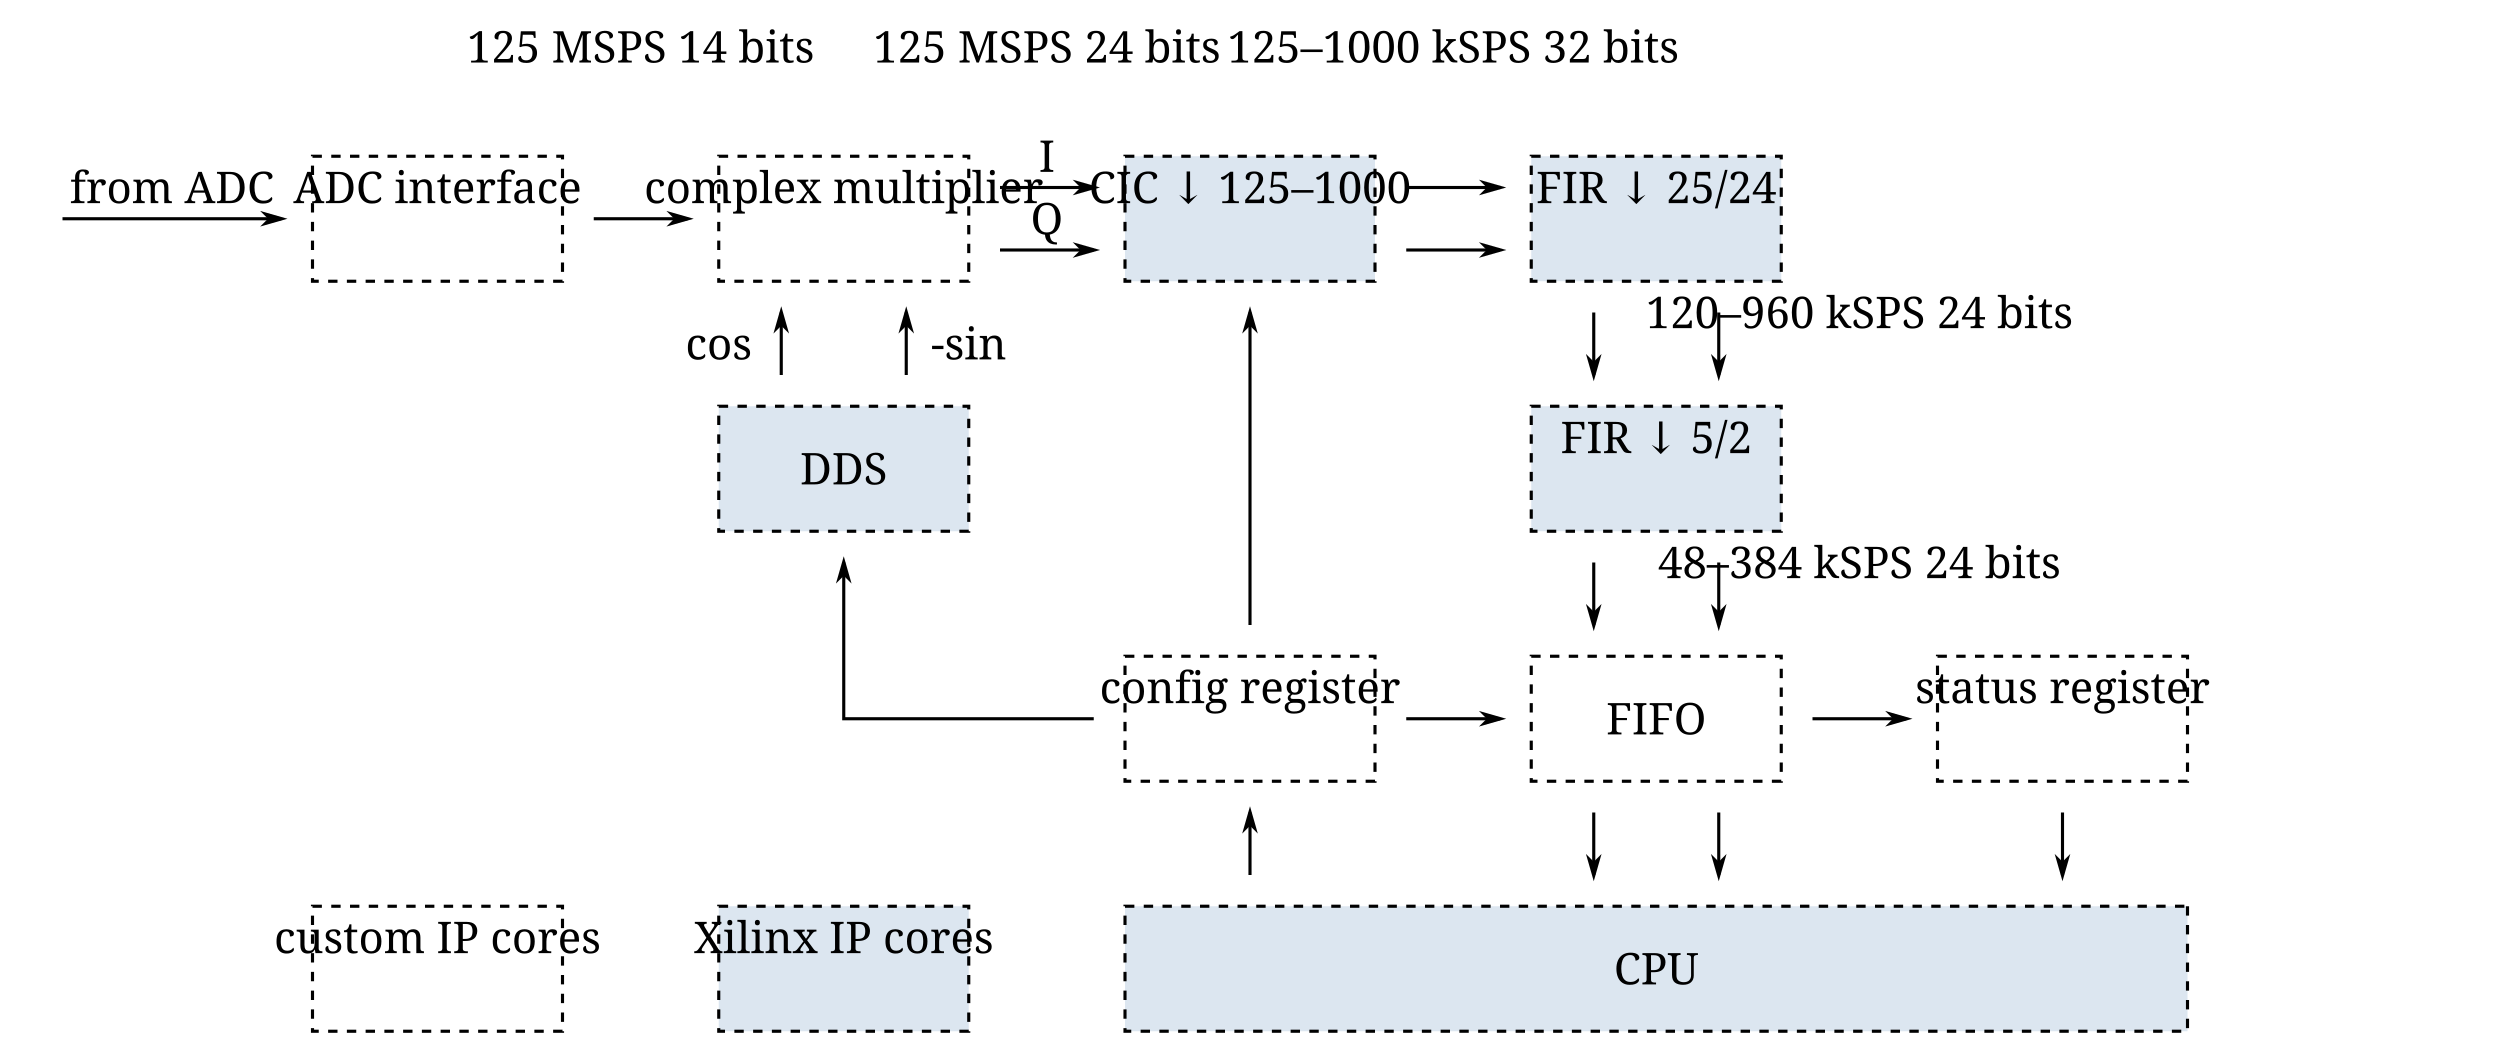
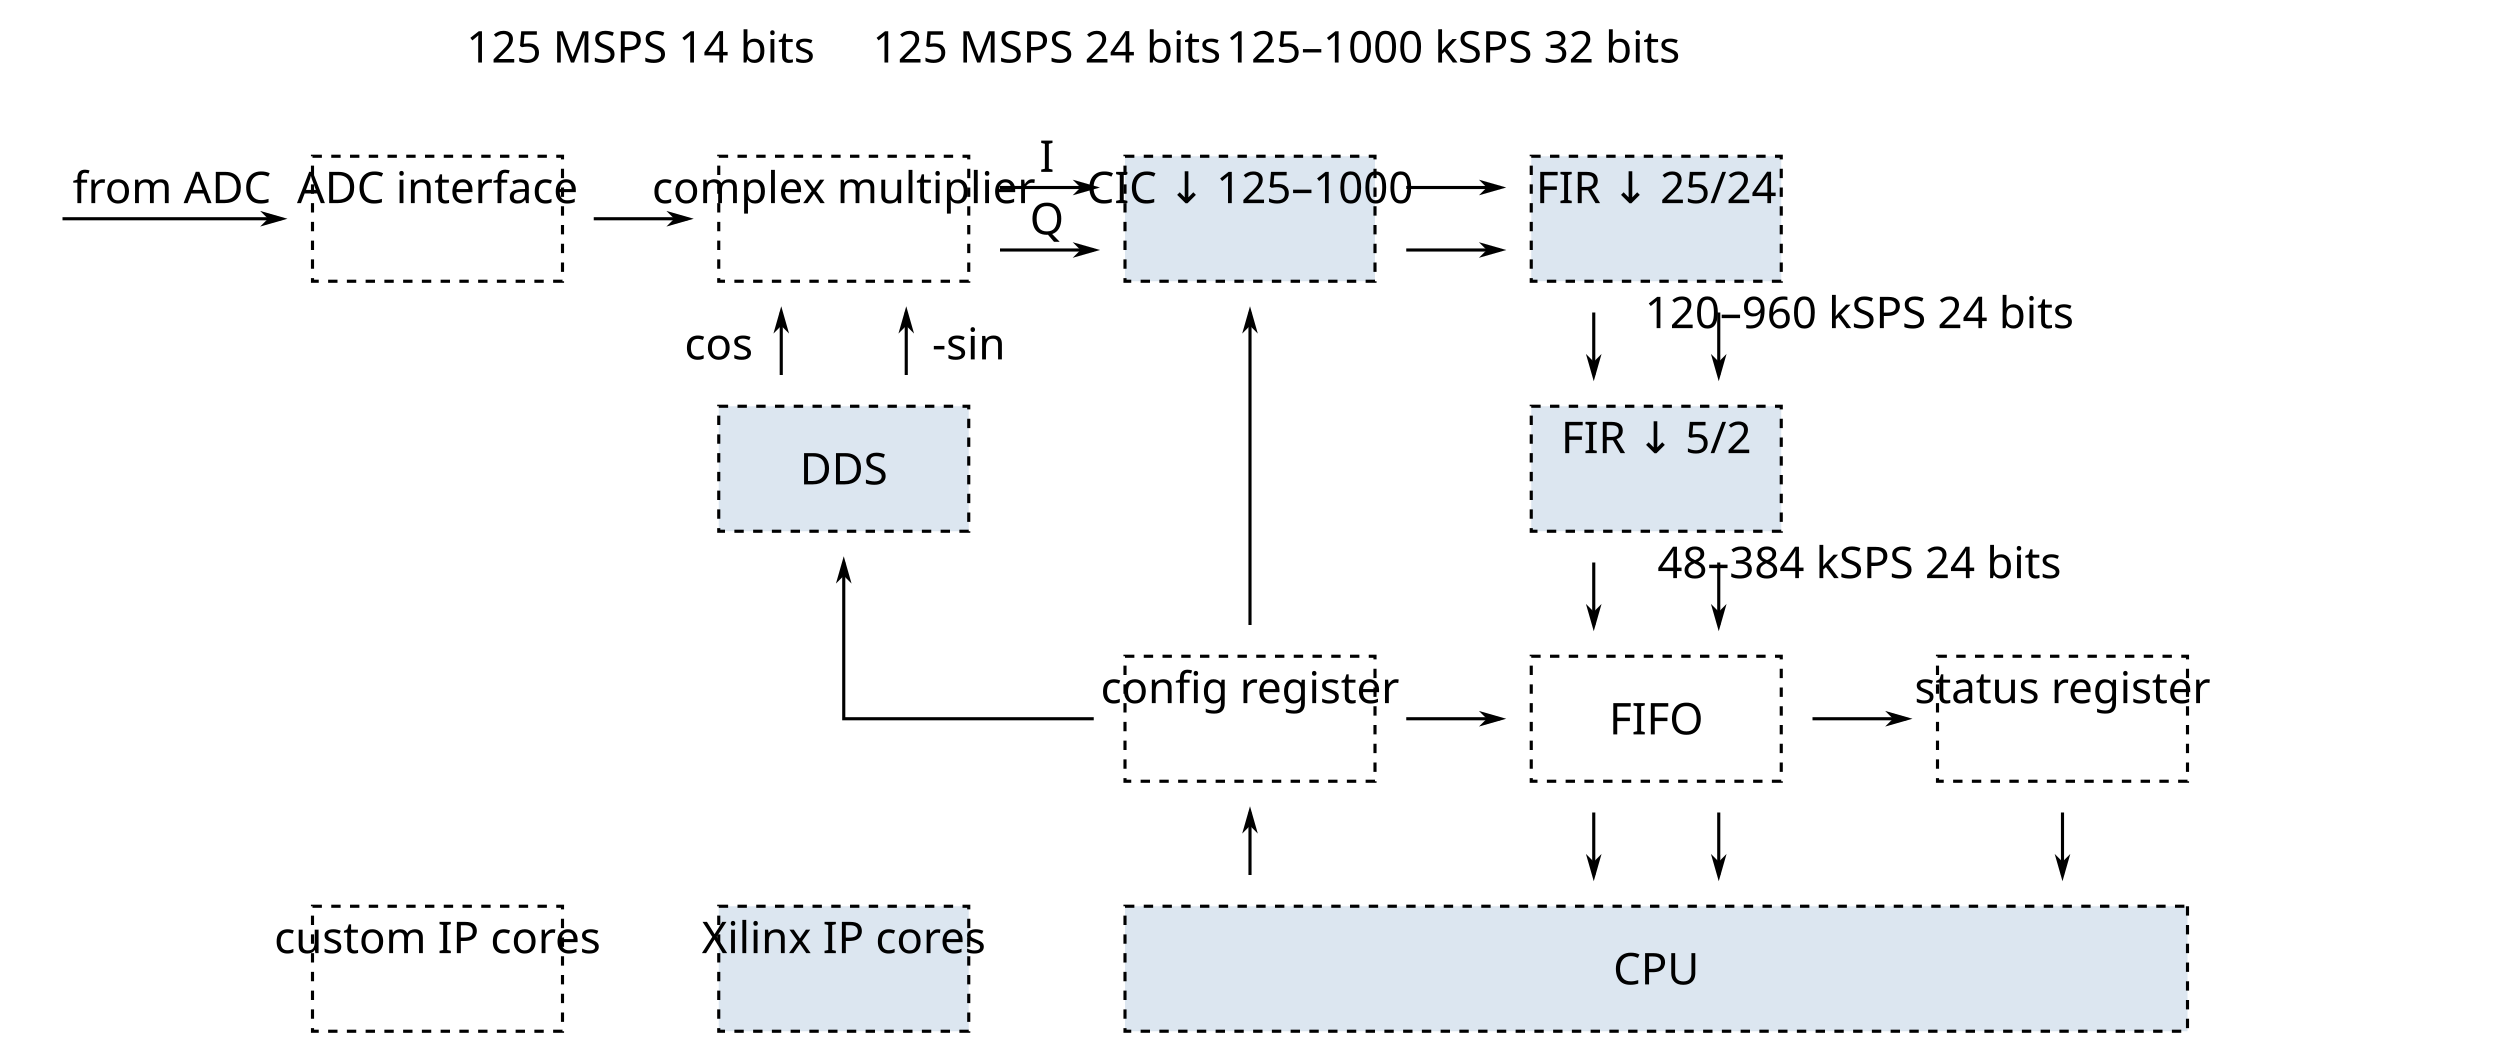
<svg xmlns="http://www.w3.org/2000/svg" width="800" height="340" version="1.1">
  <defs>
    <marker id="Arrow1L" overflow="visible" markerHeight="5" markerWidth="8.75" orient="auto-start-reverse" preserveAspectRatio="xMidYMid" refX="4.25" viewBox="0 0 8.75 5">
      <path transform="scale(-.5)" d="m0 0 5-5-17.5 5 17.5 5z" fill="context-stroke" fill-rule="evenodd" />
    </marker>
  </defs>
  <rect x="360" y="50" width="80" height="40" fill="#dce6f0" stroke="#000000" stroke-dasharray="3, 3" />
  <rect x="100" y="50" width="80" height="40" fill="none" stroke="#000000" stroke-dasharray="3, 3" />
  <rect x="230" y="50" width="80" height="40" fill="none" stroke="#000000" stroke-dasharray="3, 3" />
  <rect x="230" y="130" width="80" height="40" fill="#dce6f0" stroke="#000000" stroke-dasharray="3, 3" />
  <rect x="490" y="130" width="80" height="40" fill="#dce6f0" stroke="#000000" stroke-dasharray="3, 3" />
-   <text x="140" y="65" fill="#000000" font-family="Cambria" font-size="14px" text-align="center" text-anchor="middle" style="line-height:1.25">
+   <text x="140" y="65" fill="#000000" font-family="Carlito" font-size="14px" text-align="center" text-anchor="middle" style="line-height:1.25">
    <tspan>ADC</tspan>
    <tspan>interface</tspan>
  </text>
-   <text x="335" y="55" fill="#000000" font-family="Cambria" font-size="14px" text-align="center" text-anchor="middle" style="line-height:1.25">
+   <text x="335" y="55" fill="#000000" font-family="Carlito" font-size="14px" text-align="center" text-anchor="middle" style="line-height:1.25">
    <tspan>I</tspan>
  </text>
-   <text x="335" y="75" fill="#000000" font-family="Cambria" font-size="14px" text-align="center" text-anchor="middle" style="line-height:1.25">
+   <text x="335" y="75" fill="#000000" font-family="Carlito" font-size="14px" text-align="center" text-anchor="middle" style="line-height:1.25">
    <tspan>Q</tspan>
  </text>
-   <text x="335" y="20" fill="#000000" font-family="Cambria" font-size="14px" text-align="center" text-anchor="middle" style="line-height:1.25">
+   <text x="335" y="20" fill="#000000" font-family="Carlito" font-size="14px" text-align="center" text-anchor="middle" style="line-height:1.25">
    <tspan>125 MSPS</tspan>
    <tspan>24 bits</tspan>
  </text>
  <path d="m320 60h30" fill="none" marker-end="url(#Arrow1L)" stroke="#000000" />
  <path d="m320 80h30" fill="none" marker-end="url(#Arrow1L)" stroke="#000000" />
  <path d="m250 120v-20" fill="none" marker-end="url(#Arrow1L)" stroke="#000000" />
  <path d="m290 120v-20" fill="none" marker-end="url(#Arrow1L)" stroke="#000000" />
-   <text x="400" y="65" fill="#000000" font-family="Cambria" font-size="14px" text-align="center" text-anchor="middle" style="line-height:1.25">
+   <text x="400" y="65" fill="#000000" font-family="Carlito" font-size="14px" text-align="center" text-anchor="middle" style="line-height:1.25">
    <tspan>CIC</tspan>
    <tspan>↓ 125–1000</tspan>
  </text>
  <path d="m510 100v20" fill="none" marker-end="url(#Arrow1L)" stroke="#000000" />
  <path d="m550 100v20" fill="none" marker-end="url(#Arrow1L)" stroke="#000000" />
-   <text x="270" y="65" fill="#000000" font-family="Cambria" font-size="14px" text-align="center" text-anchor="middle" style="line-height:1.25">
+   <text x="270" y="65" fill="#000000" font-family="Carlito" font-size="14px" text-align="center" text-anchor="middle" style="line-height:1.25">
    <tspan>complex</tspan>
    <tspan>multiplier</tspan>
  </text>
-   <text x="270" y="155" fill="#000000" font-family="Cambria" font-size="14px" text-align="center" text-anchor="middle" style="line-height:1.25">
+   <text x="270" y="155" fill="#000000" font-family="Carlito" font-size="14px" text-align="center" text-anchor="middle" style="line-height:1.25">
    <tspan>DDS</tspan>
  </text>
-   <text x="230" y="115" fill="#000000" font-family="Cambria" font-size="14px" text-align="center" text-anchor="middle" style="line-height:1.25">
+   <text x="230" y="115" fill="#000000" font-family="Carlito" font-size="14px" text-align="center" text-anchor="middle" style="line-height:1.25">
    <tspan>cos</tspan>
  </text>
-   <text x="310" y="115" fill="#000000" font-family="Cambria" font-size="14px" text-align="center" text-anchor="middle" style="line-height:1.25">
+   <text x="310" y="115" fill="#000000" font-family="Carlito" font-size="14px" text-align="center" text-anchor="middle" style="line-height:1.25">
    <tspan>-sin</tspan>
  </text>
-   <text x="465" y="20" fill="#000000" font-family="Cambria" font-size="14px" text-align="center" text-anchor="middle" style="line-height:1.25">
+   <text x="465" y="20" fill="#000000" font-family="Carlito" font-size="14px" text-align="center" text-anchor="middle" style="line-height:1.25">
    <tspan>125–1000 kSPS</tspan>
    <tspan>32 bits</tspan>
  </text>
  <path d="m190 70h30" fill="none" marker-end="url(#Arrow1L)" stroke="#000000" />
  <path d="m450 60h30" fill="none" marker-end="url(#Arrow1L)" stroke="#000000" />
  <path d="m450 80h30" fill="none" marker-end="url(#Arrow1L)" stroke="#000000" />
  <path d="m510 180v20" fill="none" marker-end="url(#Arrow1L)" stroke="#000000" />
  <path d="m550 180v20" fill="none" marker-end="url(#Arrow1L)" stroke="#000000" />
-   <text x="595" y="105" fill="#000000" font-family="Cambria" font-size="14px" text-align="center" text-anchor="middle" style="line-height:1.25">
+   <text x="595" y="105" fill="#000000" font-family="Carlito" font-size="14px" text-align="center" text-anchor="middle" style="line-height:1.25">
    <tspan>120–960 kSPS</tspan>
    <tspan>24 bits</tspan>
  </text>
  <rect x="100" y="290" width="80" height="40" fill="none" stroke="#000000" stroke-dasharray="3, 3" />
  <rect x="230" y="290" width="80" height="40" fill="#dce6f0" stroke="#000000" stroke-dasharray="3, 3" />
-   <text x="270" y="305" fill="#000000" font-family="Cambria" font-size="14px" text-align="center" text-anchor="middle" style="line-height:1.25">
+   <text x="270" y="305" fill="#000000" font-family="Carlito" font-size="14px" text-align="center" text-anchor="middle" style="line-height:1.25">
    <tspan>Xilinx</tspan>
    <tspan>IP cores</tspan>
  </text>
-   <text x="140" y="305" fill="#000000" font-family="Cambria" font-size="14px" text-align="center" text-anchor="middle" style="line-height:1.25">
+   <text x="140" y="305" fill="#000000" font-family="Carlito" font-size="14px" text-align="center" text-anchor="middle" style="line-height:1.25">
    <tspan>custom</tspan>
    <tspan>IP cores</tspan>
  </text>
-   <text x="205" y="20" fill="#000000" font-family="Cambria" font-size="14px" text-align="center" text-anchor="middle" style="line-height:1.25">
+   <text x="205" y="20" fill="#000000" font-family="Carlito" font-size="14px" text-align="center" text-anchor="middle" style="line-height:1.25">
    <tspan>125 MSPS</tspan>
    <tspan>14 bits</tspan>
  </text>
-   <text x="530" y="145" fill="#000000" font-family="Cambria" font-size="14px" text-align="center" text-anchor="middle" style="line-height:1.25">
+   <text x="530" y="145" fill="#000000" font-family="Carlito" font-size="14px" text-align="center" text-anchor="middle" style="line-height:1.25">
    <tspan>FIR</tspan>
    <tspan>↓ 5/2</tspan>
  </text>
  <rect x="490" y="50" width="80" height="40" fill="#dce6f0" stroke="#000000" stroke-dasharray="3, 3" />
-   <text x="530" y="65" fill="#000000" font-family="Cambria" font-size="14px" text-align="center" text-anchor="middle" style="line-height:1.25">
+   <text x="530" y="65" fill="#000000" font-family="Carlito" font-size="14px" text-align="center" text-anchor="middle" style="line-height:1.25">
    <tspan>FIR</tspan>
    <tspan>↓ 25/24</tspan>
  </text>
-   <text x="595" y="185" fill="#000000" font-family="Cambria" font-size="14px" text-align="center" text-anchor="middle" style="line-height:1.25">
+   <text x="595" y="185" fill="#000000" font-family="Carlito" font-size="14px" text-align="center" text-anchor="middle" style="line-height:1.25">
    <tspan>48–384 kSPS</tspan>
    <tspan>24 bits</tspan>
  </text>
  <rect transform="rotate(90)" x="290" y="-700" width="40" height="340" fill="#dce6f0" stroke="#000000" stroke-dasharray="3, 3" />
  <rect x="490" y="210" width="80" height="40" fill="none" stroke="#000000" stroke-dasharray="3, 3" />
-   <text x="530" y="235" fill="#000000" font-family="Cambria" font-size="14px" text-align="center" text-anchor="middle" style="line-height:1.25">
+   <text x="530" y="235" fill="#000000" font-family="Carlito" font-size="14px" text-align="center" text-anchor="middle" style="line-height:1.25">
    <tspan>FIFO</tspan>
  </text>
-   <text x="400" y="225" fill="#000000" font-family="Cambria" font-size="14px" text-align="center" text-anchor="middle" style="line-height:1.25">
+   <text x="400" y="225" fill="#000000" font-family="Carlito" font-size="14px" text-align="center" text-anchor="middle" style="line-height:1.25">
    <tspan>config</tspan>
    <tspan>register</tspan>
  </text>
  <rect x="360" y="210" width="80" height="40" fill="none" stroke="#000000" stroke-dasharray="3, 3" />
-   <text x="530" y="315" fill="#000000" font-family="Cambria" font-size="14px" text-align="center" text-anchor="middle" style="line-height:1.25">
+   <text x="530" y="315" fill="#000000" font-family="Carlito" font-size="14px" text-align="center" text-anchor="middle" style="line-height:1.25">
    <tspan>CPU</tspan>
  </text>
  <path d="m510 260v20" fill="none" marker-end="url(#Arrow1L)" stroke="#000000" />
-   <text x="660" y="225" fill="#000000" font-family="Cambria" font-size="14px" text-align="center" text-anchor="middle" style="line-height:1.25">
+   <text x="660" y="225" fill="#000000" font-family="Carlito" font-size="14px" text-align="center" text-anchor="middle" style="line-height:1.25">
    <tspan>status</tspan>
    <tspan>register</tspan>
  </text>
  <rect x="620" y="210" width="80" height="40" fill="none" stroke="#000000" stroke-dasharray="3, 3" />
  <path d="m400 280v-20" fill="none" marker-end="url(#Arrow1L)" stroke="#000000" />
  <path d="m550 260v20" fill="none" marker-end="url(#Arrow1L)" stroke="#000000" />
  <path d="m660 260v20" fill="none" marker-end="url(#Arrow1L)" stroke="#000000" />
  <path d="m400 200v-100" fill="none" marker-end="url(#Arrow1L)" stroke="#000000" />
  <path d="m580 230h30" fill="none" marker-end="url(#Arrow1L)" stroke="#000000" />
  <path d="m450 230h30" fill="none" marker-end="url(#Arrow1L)" stroke="#000000" />
  <path d="m350 230h-80v-50" fill="none" marker-end="url(#Arrow1L)" stroke="#000000" stroke-width="1px" />
  <path d="m20 70h70" fill="none" marker-end="url(#Arrow1L)" stroke="#000000" />
-   <text x="55" y="65" fill="#000000" font-family="Cambria" font-size="14px" text-align="center" text-anchor="middle" style="line-height:1.25">
+   <text x="55" y="65" fill="#000000" font-family="Carlito" font-size="14px" text-align="center" text-anchor="middle" style="line-height:1.25">
    <tspan>from ADC</tspan>
  </text>
</svg>
